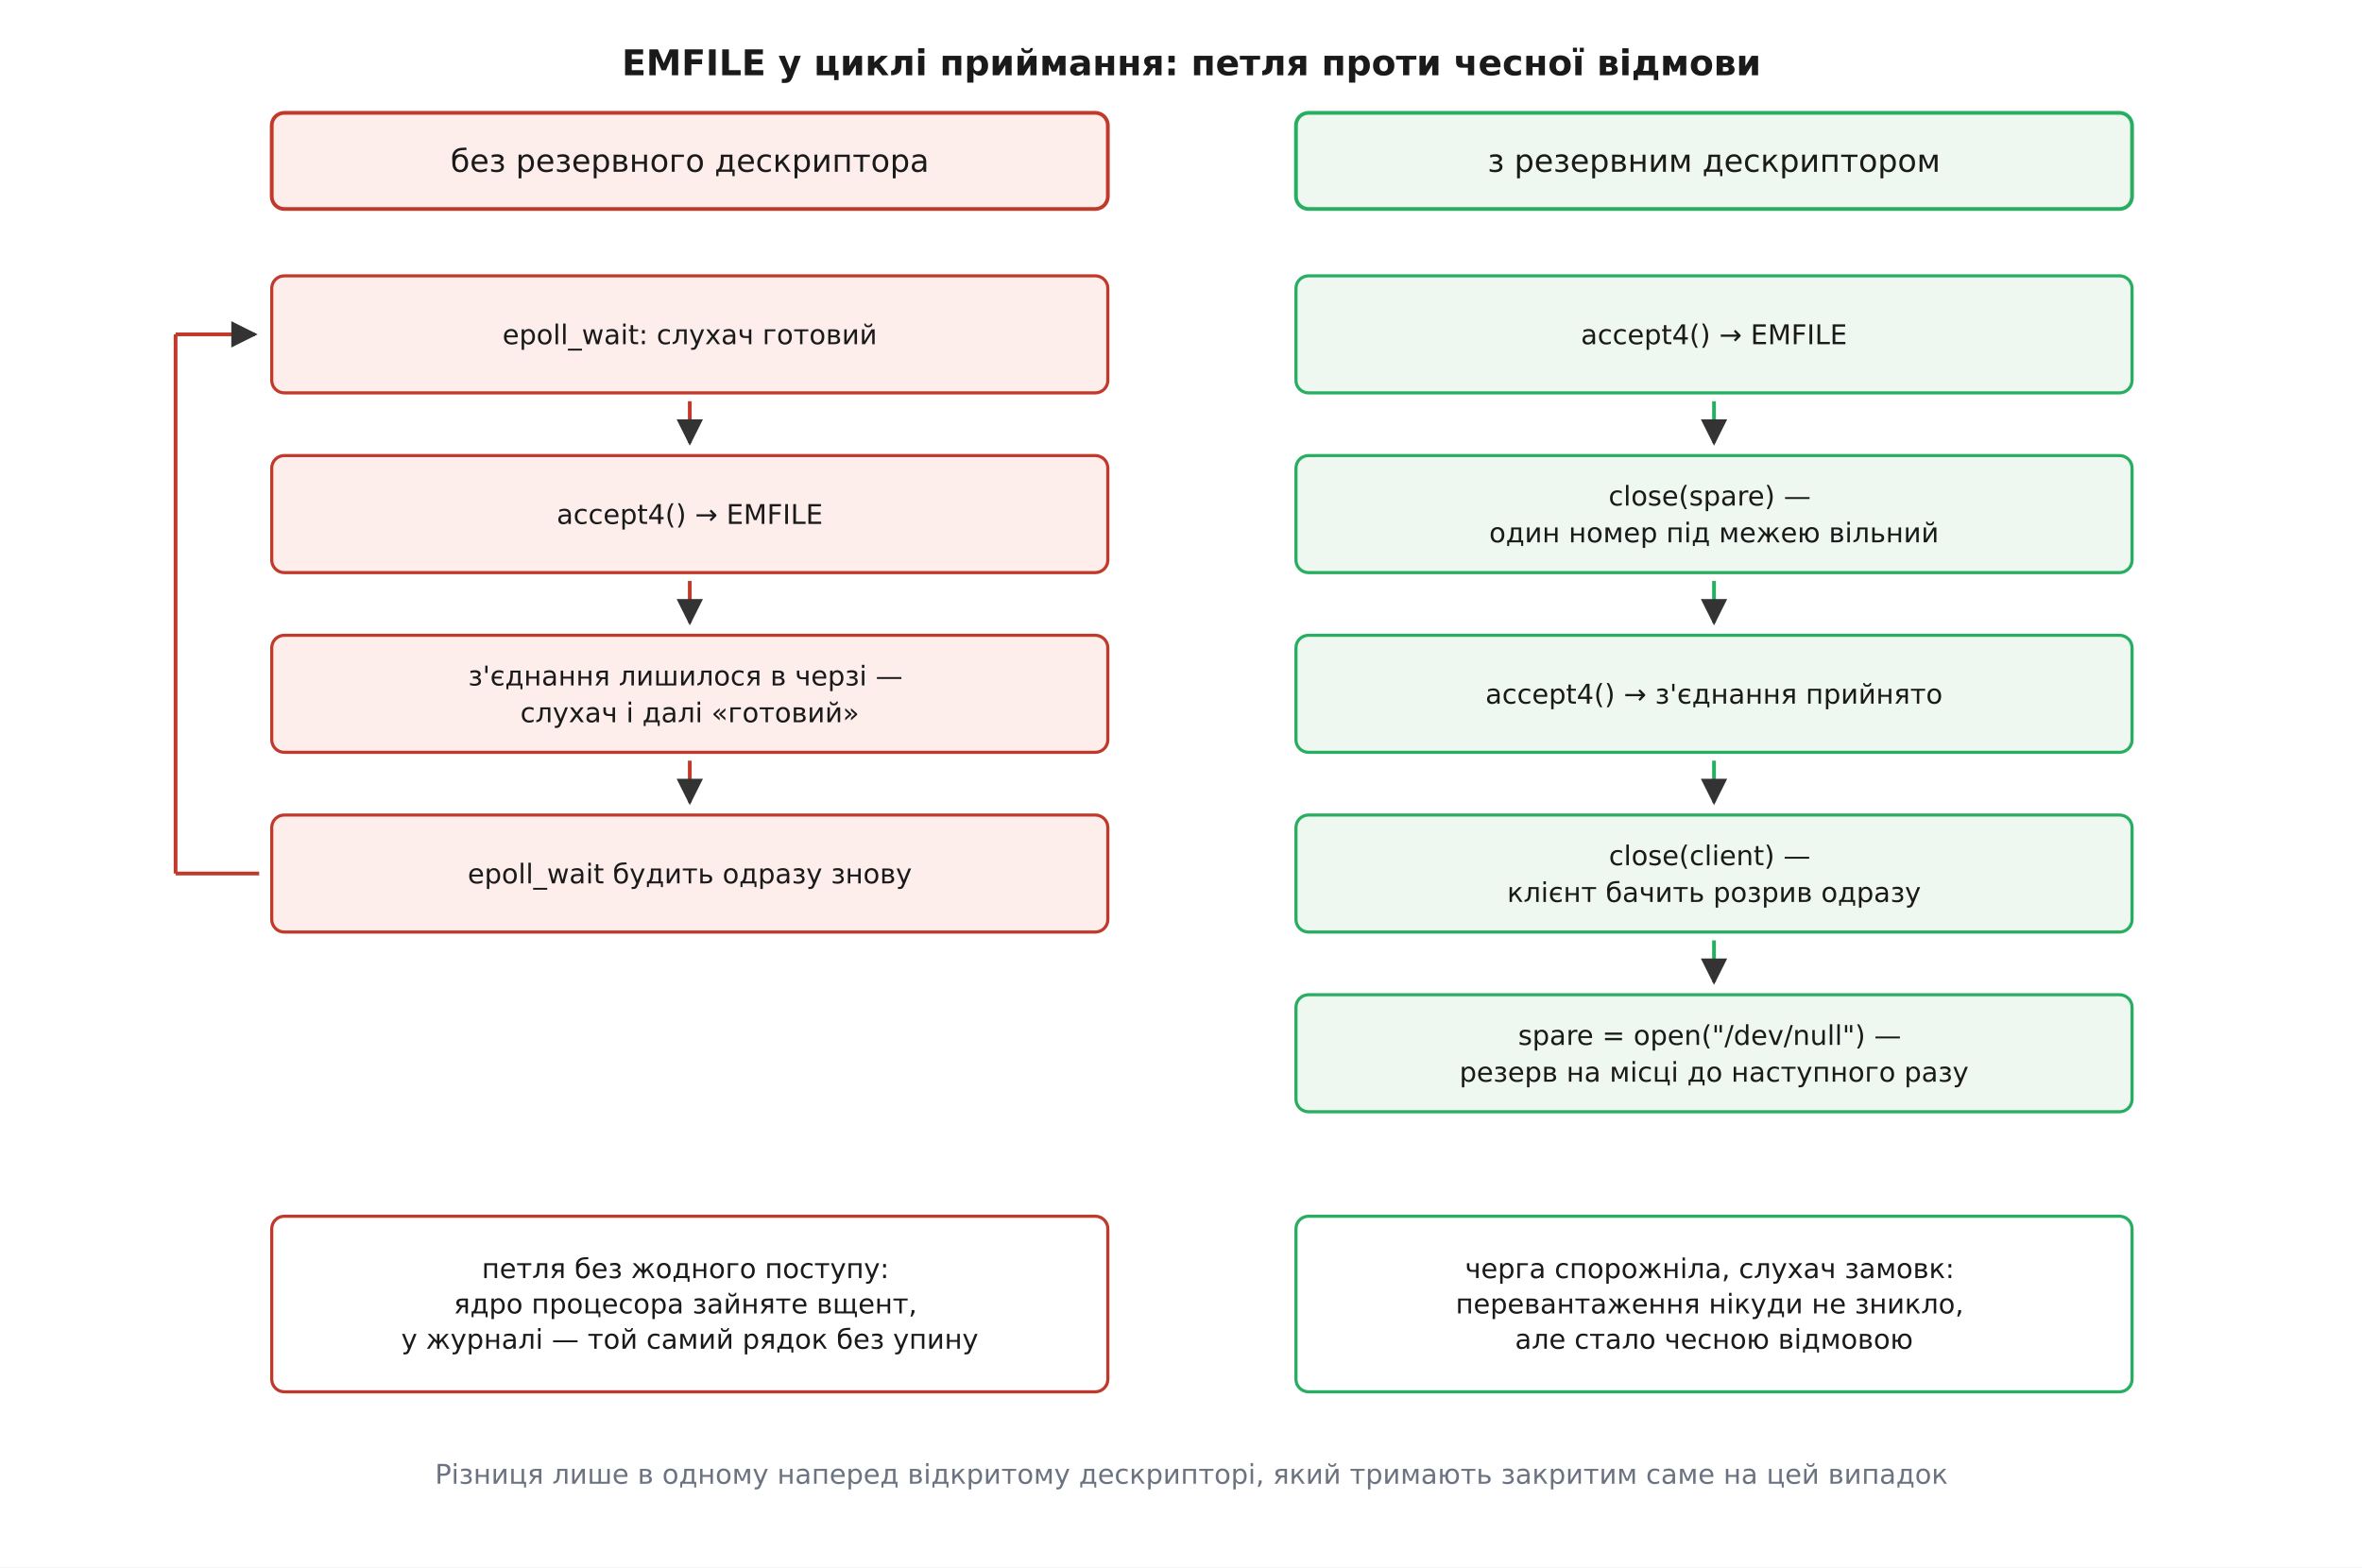
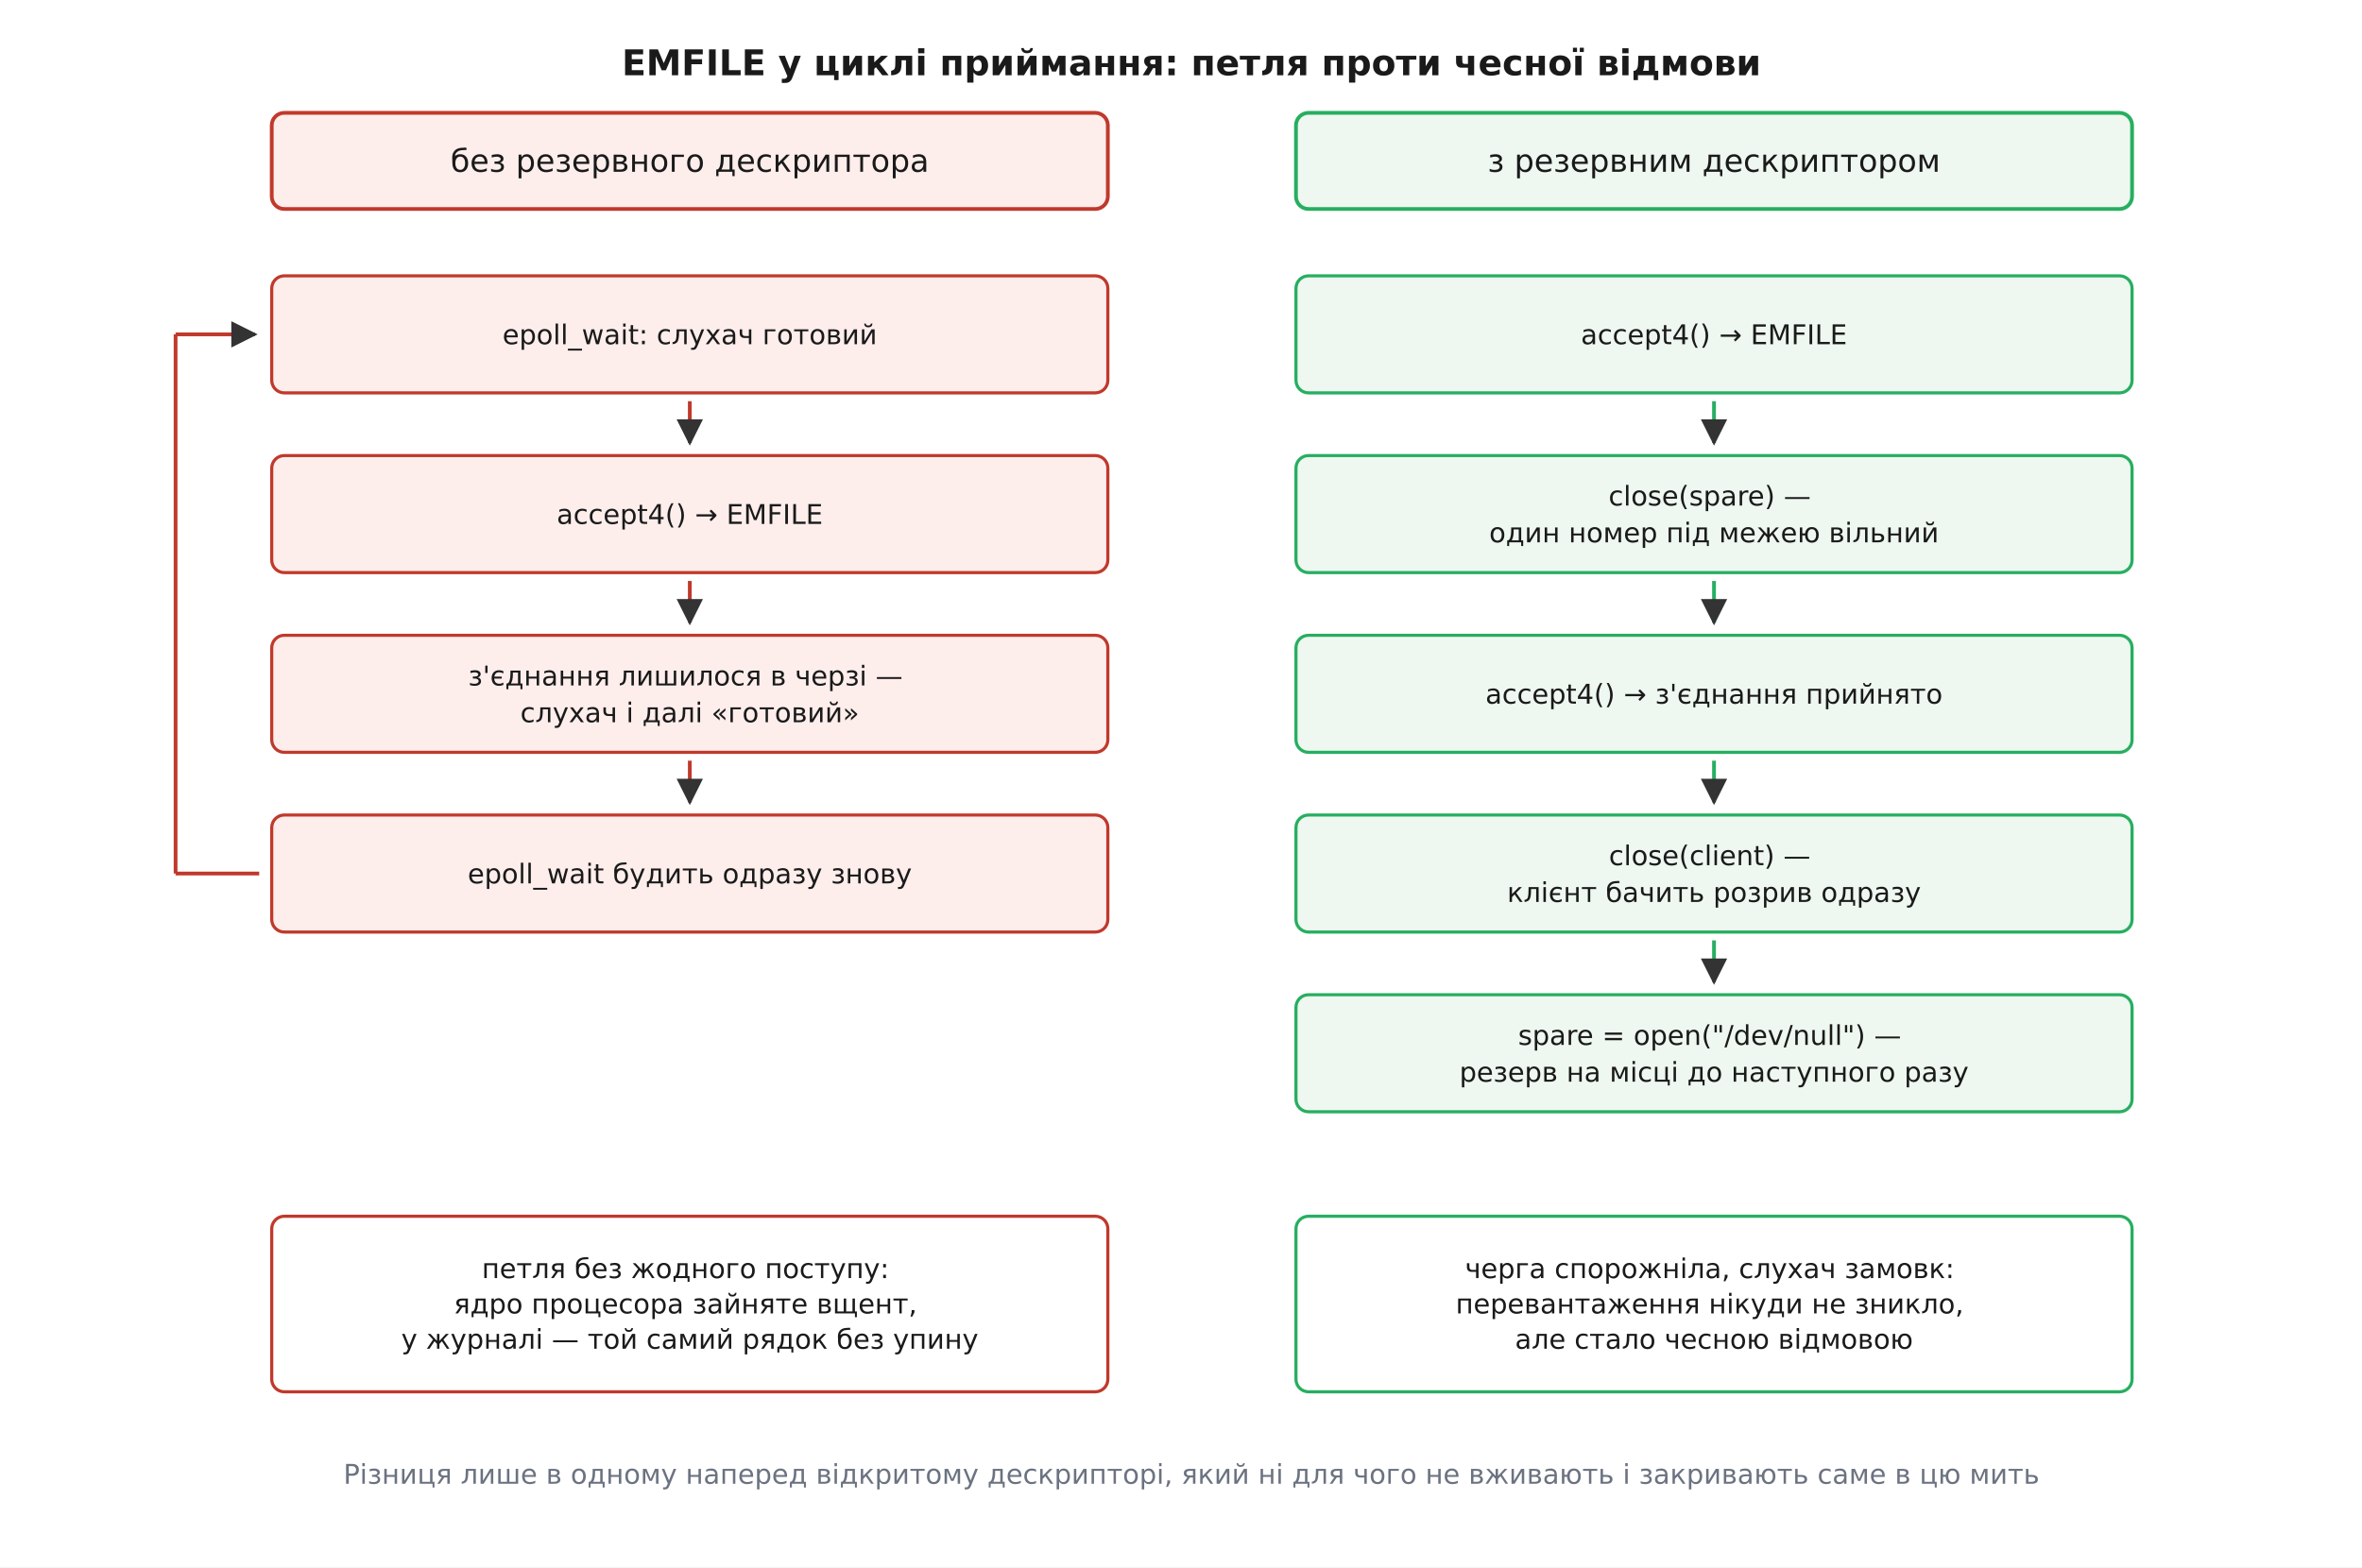
<svg xmlns="http://www.w3.org/2000/svg" viewBox="-10 -10 1130 750" font-family="'Segoe UI', 'DejaVu Sans', Arial, sans-serif">
  <rect x="-10" y="-10" width="1130" height="750" fill="#ffffff" />
  <defs>
    <marker id="arrow" viewBox="0 0 10 10" refX="9" refY="5" markerWidth="7" markerHeight="7" orient="auto-start-reverse">
      <path d="M0 0 L10 5 L0 10 z" fill="#333333" />
    </marker>
  </defs>
  <text x="560.0" y="26.0" font-family="'Segoe UI', 'DejaVu Sans', Arial, sans-serif" font-size="17" fill="#1a1a1a" text-anchor="middle" font-weight="700">EMFILE у циклі приймання: петля проти чесної відмови</text>
  <rect x="120.0" y="44.0" width="400.0" height="46.0" rx="6" fill="#fdeeec" stroke="#c0392b" stroke-width="1.8" />
  <text x="320.0" y="72.2" font-family="'Segoe UI', 'DejaVu Sans', Arial, sans-serif" font-size="15" fill="#1a1a1a" text-anchor="middle">
    <tspan x="320.0" dy="0.0">без резервного дескриптора</tspan>
  </text>
  <rect x="610.0" y="44.0" width="400.0" height="46.0" rx="6" fill="#eef7f0" stroke="#27ae60" stroke-width="1.8" />
  <text x="810.0" y="72.2" font-family="'Segoe UI', 'DejaVu Sans', Arial, sans-serif" font-size="15" fill="#1a1a1a" text-anchor="middle">
    <tspan x="810.0" dy="0.0">з резервним дескриптором</tspan>
  </text>
  <rect x="120.0" y="122.0" width="400.0" height="56.0" rx="6" fill="#fdeeec" stroke="#c0392b" stroke-width="1.5" />
  <text x="320.0" y="154.7" font-family="'Segoe UI', 'DejaVu Sans', Arial, sans-serif" font-size="13" fill="#1a1a1a" text-anchor="middle">
    <tspan x="320.0" dy="0.0">epoll_wait: слухач готовий</tspan>
  </text>
  <line x1="320.0" y1="182.0" x2="320.0" y2="202.0" stroke="#c0392b" stroke-width="1.8" marker-end="url(#arrow)" />
  <rect x="120.0" y="208.0" width="400.0" height="56.0" rx="6" fill="#fdeeec" stroke="#c0392b" stroke-width="1.5" />
  <text x="320.0" y="240.7" font-family="'Segoe UI', 'DejaVu Sans', Arial, sans-serif" font-size="13" fill="#1a1a1a" text-anchor="middle">
    <tspan x="320.0" dy="0.0">accept4() → EMFILE</tspan>
  </text>
  <line x1="320.0" y1="268.0" x2="320.0" y2="288.0" stroke="#c0392b" stroke-width="1.8" marker-end="url(#arrow)" />
  <rect x="120.0" y="294.0" width="400.0" height="56.0" rx="6" fill="#fdeeec" stroke="#c0392b" stroke-width="1.5" />
  <text x="320.0" y="318.0" font-family="'Segoe UI', 'DejaVu Sans', Arial, sans-serif" font-size="13" fill="#1a1a1a" text-anchor="middle">
    <tspan x="320.0" dy="0.0">з'єднання лишилося в черзі —</tspan>
    <tspan x="320.0" dy="17.6">слухач і далі «готовий»</tspan>
  </text>
  <line x1="320.0" y1="354.0" x2="320.0" y2="374.0" stroke="#c0392b" stroke-width="1.8" marker-end="url(#arrow)" />
  <rect x="120.0" y="380.0" width="400.0" height="56.0" rx="6" fill="#fdeeec" stroke="#c0392b" stroke-width="1.5" />
  <text x="320.0" y="412.7" font-family="'Segoe UI', 'DejaVu Sans', Arial, sans-serif" font-size="13" fill="#1a1a1a" text-anchor="middle">
    <tspan x="320.0" dy="0.0">epoll_wait будить одразу знову</tspan>
  </text>
  <line x1="114.0" y1="408.0" x2="74.0" y2="408.0" stroke="#c0392b" stroke-width="1.8" />
  <line x1="74.0" y1="408.0" x2="74.0" y2="150.0" stroke="#c0392b" stroke-width="1.8" />
  <line x1="74.0" y1="150.0" x2="112.0" y2="150.0" stroke="#c0392b" stroke-width="1.8" marker-end="url(#arrow)" />
  <rect x="610.0" y="122.0" width="400.0" height="56.0" rx="6" fill="#eef7f0" stroke="#27ae60" stroke-width="1.5" />
  <text x="810.0" y="154.7" font-family="'Segoe UI', 'DejaVu Sans', Arial, sans-serif" font-size="13" fill="#1a1a1a" text-anchor="middle">
    <tspan x="810.0" dy="0.0">accept4() → EMFILE</tspan>
  </text>
  <line x1="810.0" y1="182.0" x2="810.0" y2="202.0" stroke="#27ae60" stroke-width="1.8" marker-end="url(#arrow)" />
  <rect x="610.0" y="208.0" width="400.0" height="56.0" rx="6" fill="#eef7f0" stroke="#27ae60" stroke-width="1.5" />
  <text x="810.0" y="231.9" font-family="'Segoe UI', 'DejaVu Sans', Arial, sans-serif" font-size="13" fill="#1a1a1a" text-anchor="middle">
    <tspan x="810.0" dy="0.0">close(spare) —</tspan>
    <tspan x="810.0" dy="17.6">один номер під межею вільний</tspan>
  </text>
  <line x1="810.0" y1="268.0" x2="810.0" y2="288.0" stroke="#27ae60" stroke-width="1.8" marker-end="url(#arrow)" />
  <rect x="610.0" y="294.0" width="400.0" height="56.0" rx="6" fill="#eef7f0" stroke="#27ae60" stroke-width="1.5" />
  <text x="810.0" y="326.7" font-family="'Segoe UI', 'DejaVu Sans', Arial, sans-serif" font-size="13" fill="#1a1a1a" text-anchor="middle">
    <tspan x="810.0" dy="0.0">accept4() → з'єднання прийнято</tspan>
  </text>
  <line x1="810.0" y1="354.0" x2="810.0" y2="374.0" stroke="#27ae60" stroke-width="1.8" marker-end="url(#arrow)" />
  <rect x="610.0" y="380.0" width="400.0" height="56.0" rx="6" fill="#eef7f0" stroke="#27ae60" stroke-width="1.5" />
  <text x="810.0" y="404.0" font-family="'Segoe UI', 'DejaVu Sans', Arial, sans-serif" font-size="13" fill="#1a1a1a" text-anchor="middle">
    <tspan x="810.0" dy="0.0">close(client) —</tspan>
    <tspan x="810.0" dy="17.6">клієнт бачить розрив одразу</tspan>
  </text>
  <line x1="810.0" y1="440.0" x2="810.0" y2="460.0" stroke="#27ae60" stroke-width="1.8" marker-end="url(#arrow)" />
  <rect x="610.0" y="466.0" width="400.0" height="56.0" rx="6" fill="#eef7f0" stroke="#27ae60" stroke-width="1.5" />
  <text x="810.0" y="490.0" font-family="'Segoe UI', 'DejaVu Sans', Arial, sans-serif" font-size="13" fill="#1a1a1a" text-anchor="middle">
    <tspan x="810.0" dy="0.0">spare = open("/dev/null") —</tspan>
    <tspan x="810.0" dy="17.6">резерв на місці до наступного разу</tspan>
  </text>
  <rect x="120.0" y="572.0" width="400.0" height="84.0" rx="6" fill="#ffffff" stroke="#c0392b" stroke-width="1.5" />
  <text x="320.0" y="601.6" font-family="'Segoe UI', 'DejaVu Sans', Arial, sans-serif" font-size="13" fill="#1a1a1a" text-anchor="middle">
    <tspan x="320.0" dy="0.0">петля без жодного поступу:</tspan>
    <tspan x="320.0" dy="16.9">ядро процесора зайняте вщент,</tspan>
    <tspan x="320.0" dy="16.9">у журналі — той самий рядок без упину</tspan>
  </text>
  <rect x="610.0" y="572.0" width="400.0" height="84.0" rx="6" fill="#ffffff" stroke="#27ae60" stroke-width="1.5" />
  <text x="810.0" y="601.6" font-family="'Segoe UI', 'DejaVu Sans', Arial, sans-serif" font-size="13" fill="#1a1a1a" text-anchor="middle">
    <tspan x="810.0" dy="0.0">черга спорожніла, слухач замовк:</tspan>
    <tspan x="810.0" dy="16.9">перевантаження нікуди не зникло,</tspan>
    <tspan x="810.0" dy="16.9">але стало чесною відмовою</tspan>
  </text>
-   <text x="560.0" y="700.0" font-family="'Segoe UI', 'DejaVu Sans', Arial, sans-serif" font-size="13" fill="#6b7280" text-anchor="middle">Різниця лише в одному наперед відкритому дескрипторі, який тримають закритим саме на цей випадок</text>
+   <text x="560.0" y="700.0" font-family="'Segoe UI', 'DejaVu Sans', Arial, sans-serif" font-size="13" fill="#6b7280" text-anchor="middle">Різниця лише в одному наперед відкритому дескрипторі, який ні для чого не вживають і закривають саме в цю мить</text>
</svg>
